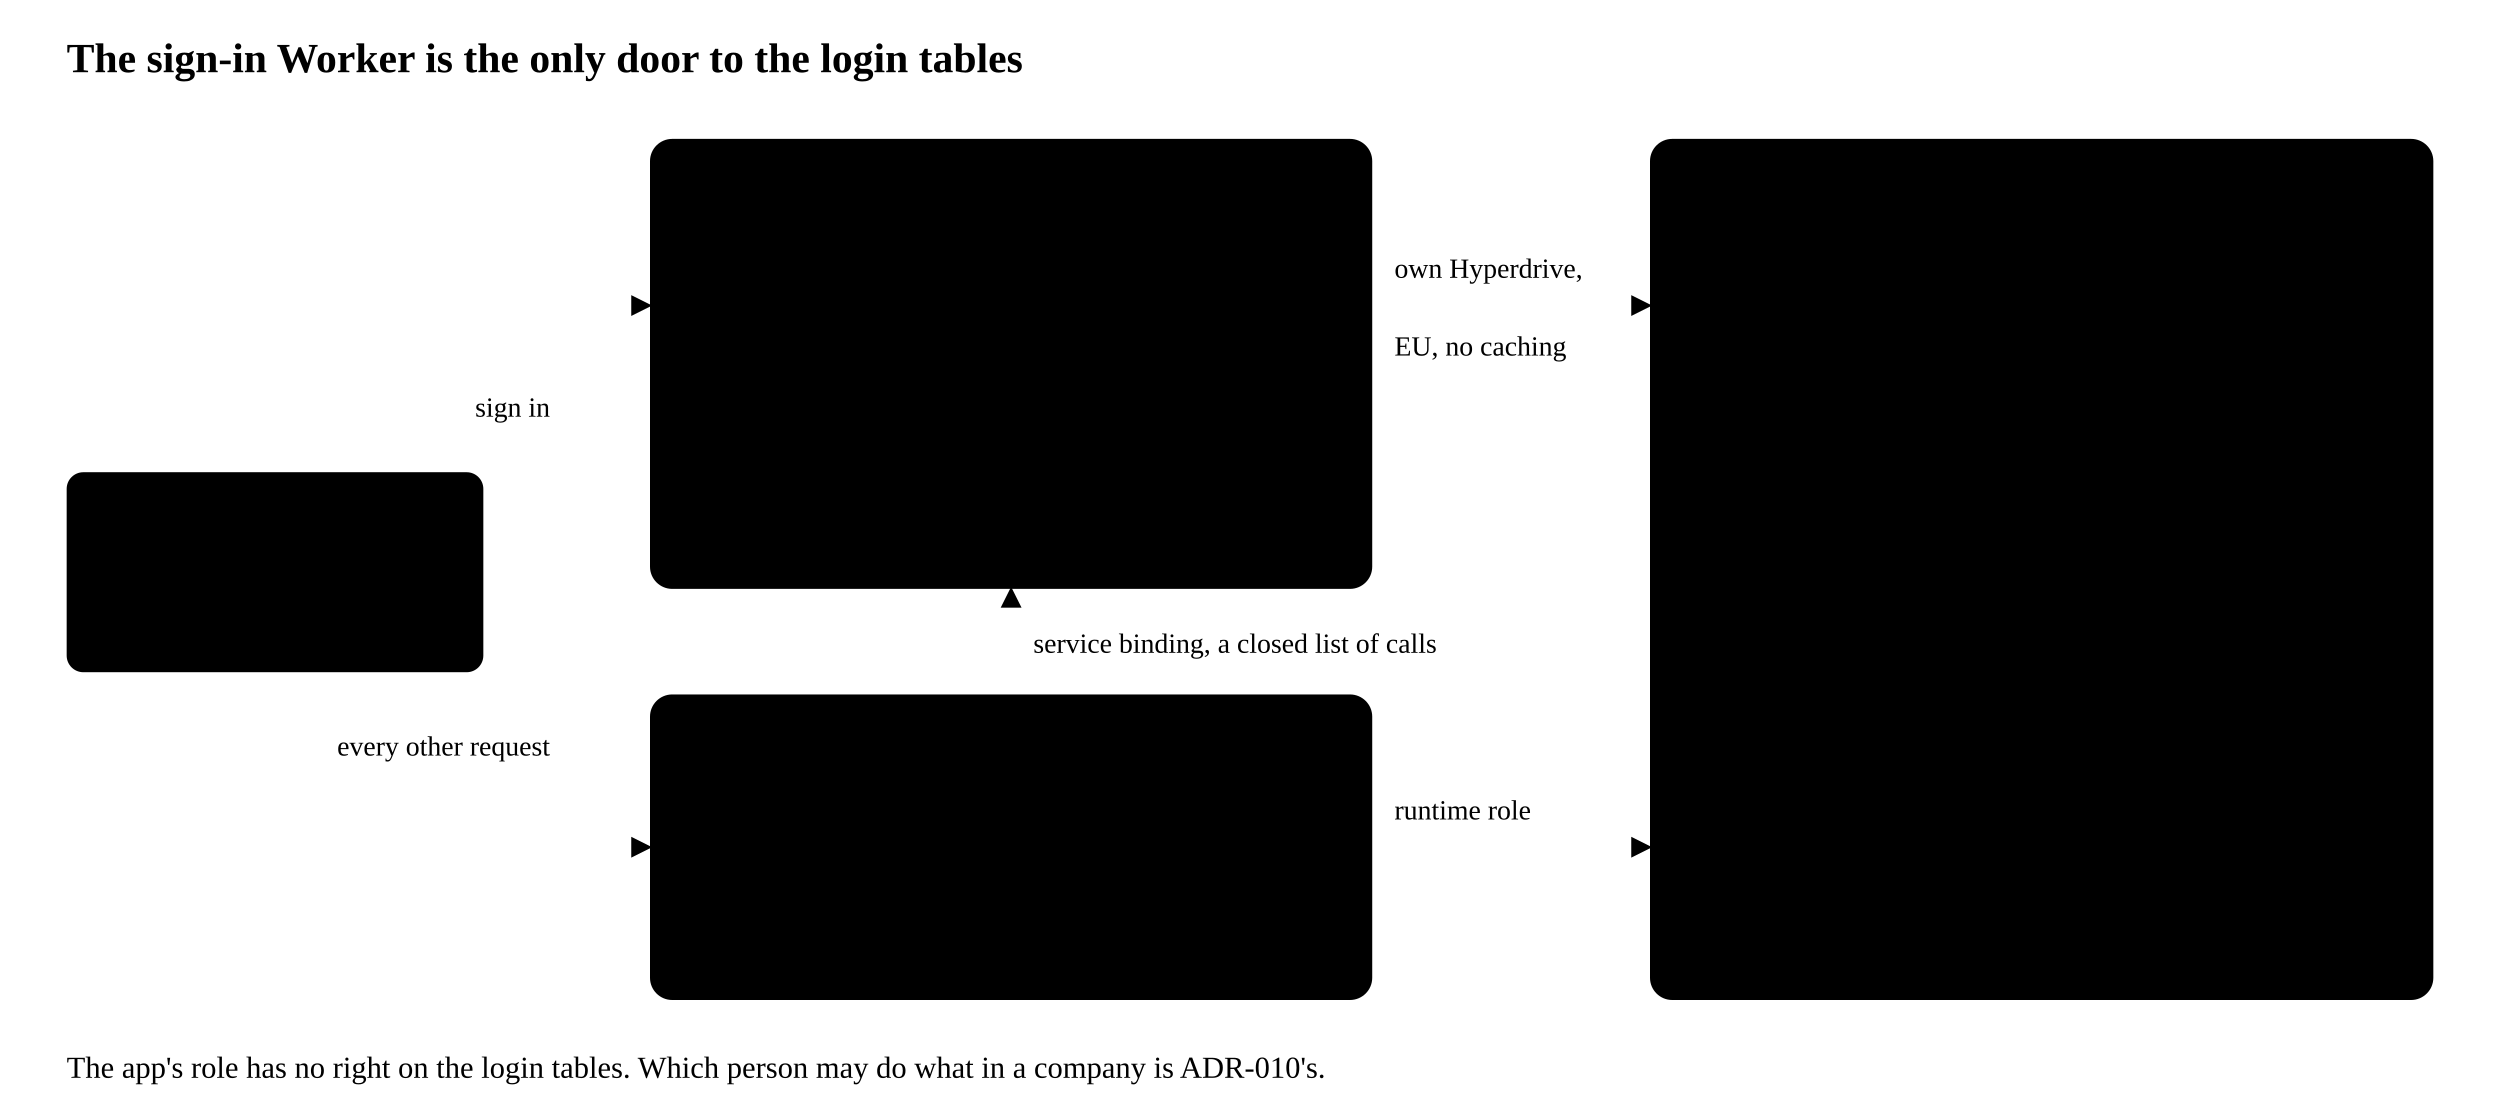
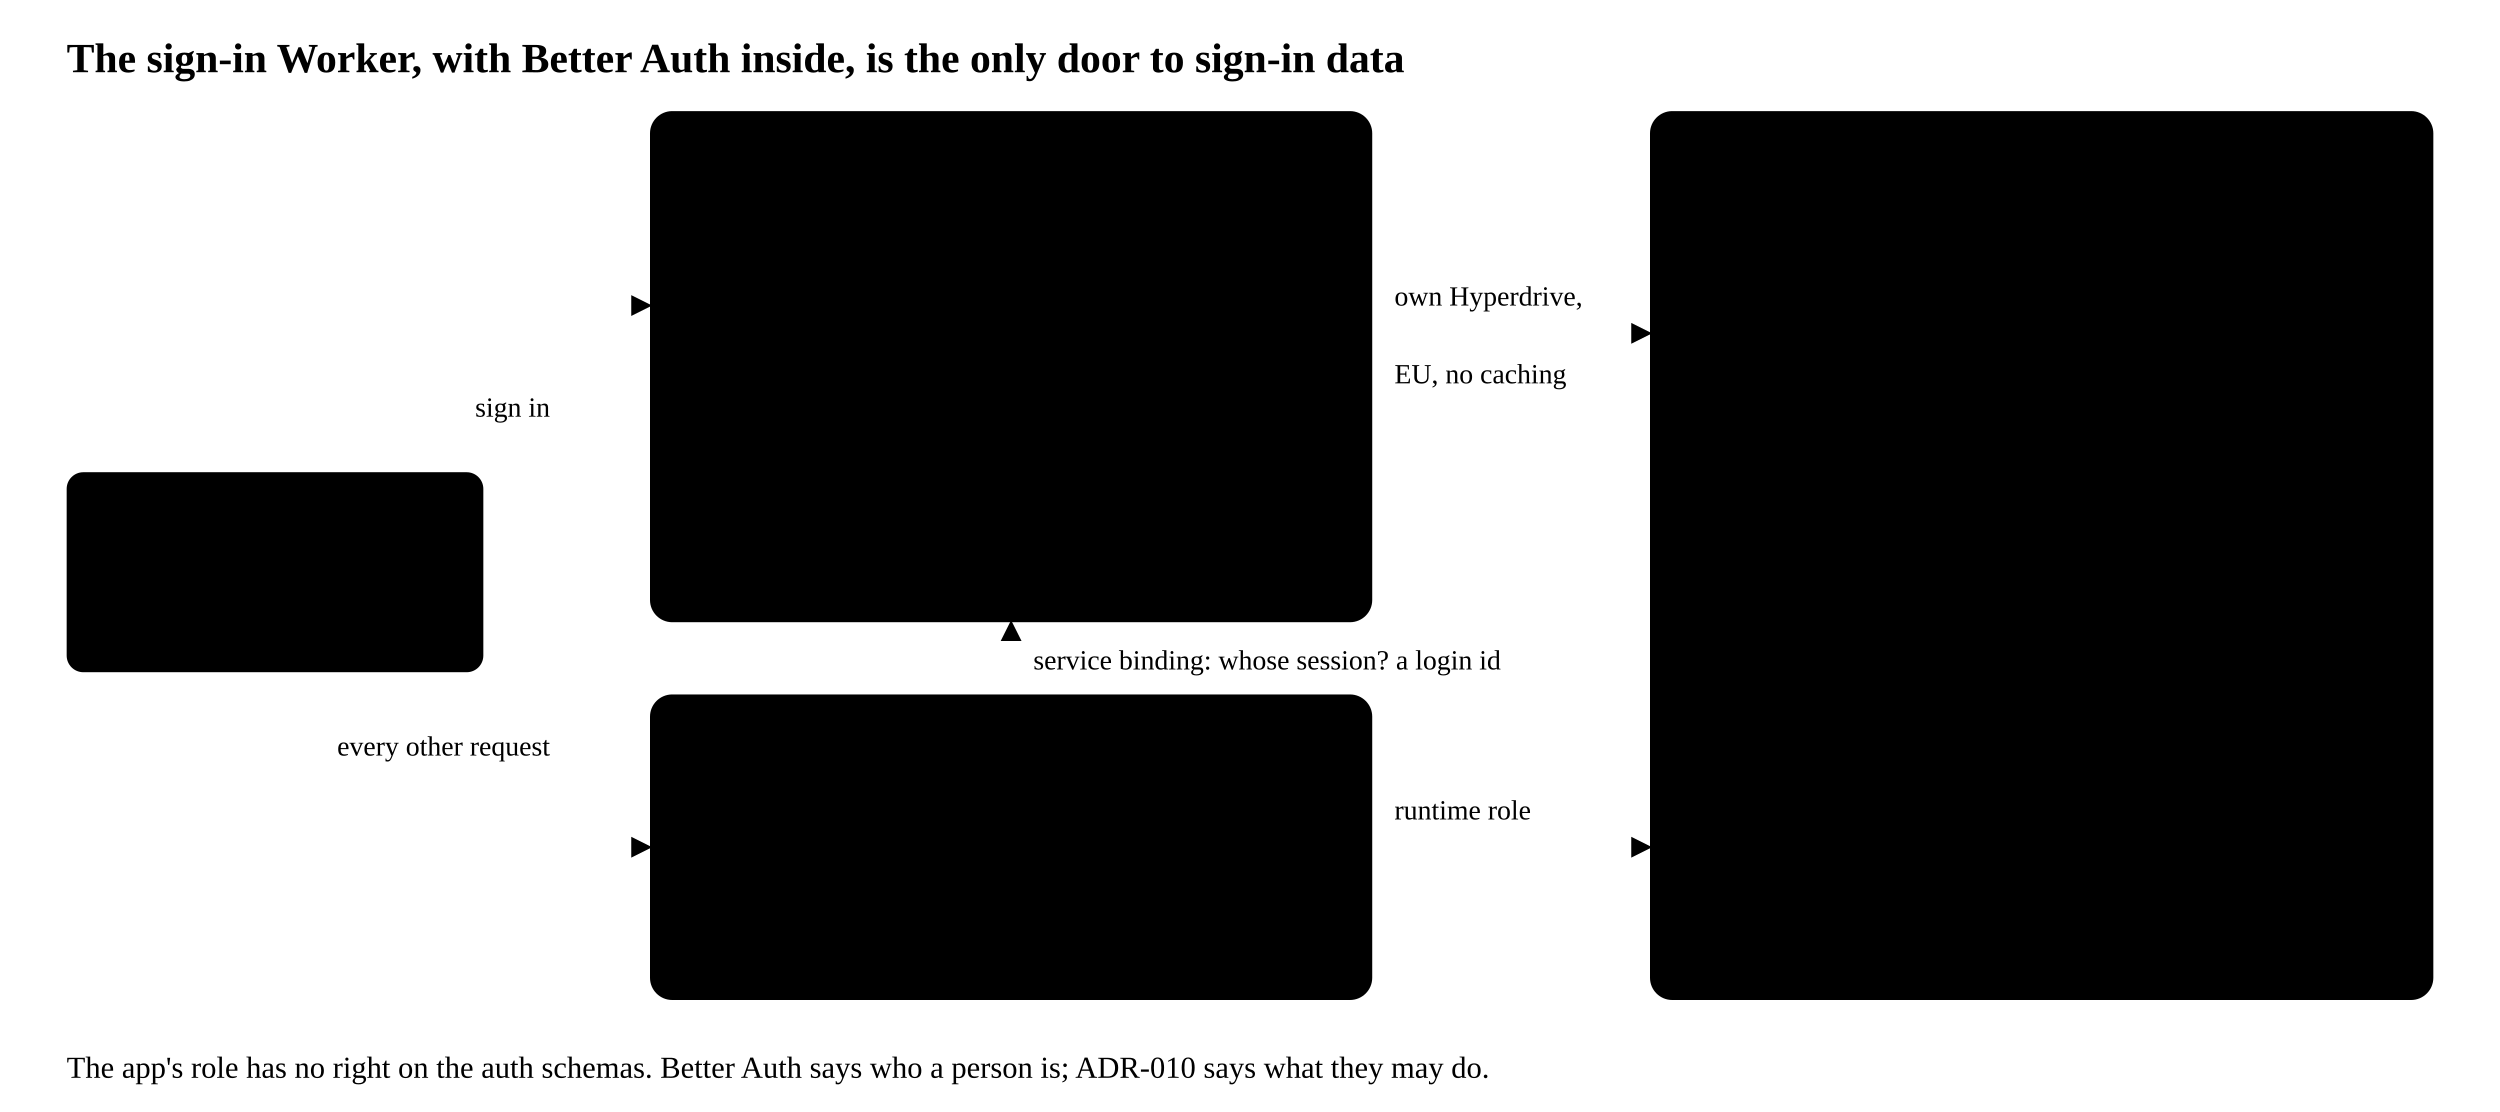
- <svg xmlns="http://www.w3.org/2000/svg" class="diagram" viewBox="0 0 900 400" role="img" aria-label="A person, or an operator on a managed laptop, signs in on the sign-in Worker's own pages with a passkey, or a password and an authenticator app code. The sign-in Worker holds the email-hash key and the sign-in key, has its own lockfile, CI job and deploy token, and alone reads and writes the login tables in the control database, through its own Hyperdrive connection in the EU with caching off. Every other request goes to the app Worker, which asks the sign-in Worker over a service binding, through a closed list of calls, whether the session is live, and never sees a password, a hash or an authenticator secret. The app Worker reads memberships and operator grants in control with the runtime role and sends every email. Dashed: later parts of the sign-in Worker, the email-hash key's rotation job, per-method switches and a login-history screen." font-size="13">
+ <svg xmlns="http://www.w3.org/2000/svg" class="diagram" viewBox="0 0 900 400" role="img" aria-label="A person, or an operator on a managed laptop, signs in on the sign-in Worker's own pages, served under the app's address, with a passkey, or a password and an authenticator app code. Inside the sign-in Worker, Better Auth does passkeys, passwords, codes, backup codes, sessions, rate limits and the bot check; Vervoro's small policy layer adds Amazon's password rules, the password lockout, the session limits and recovery. The sign-in Worker alone holds Better Auth's secret, has its own lockfile, CI job and deploy token, and alone reads and writes the auth and auth_policy schemas in the control database, through its own Hyperdrive connection in the EU with caching off. Every other request goes to the app Worker, which asks the sign-in Worker over a service binding, through a closed list of calls, whose session it carries, gets back a login id, and has Access decide memberships, roles and grants in control with the runtime role. It never sees a password, a code or a secret. Dashed: later parts, per-method switches and a login-history screen." font-size="13">
  <defs>
    <marker id="si-arrow" viewBox="0 0 10 10" refX="9" refY="5" markerWidth="6" markerHeight="6" orient="auto-start-reverse">
      <path d="M0 0L10 5L0 10z" class="edge-fill" />
    </marker>
  </defs>
-   <text x="24" y="26" font-size="15" font-weight="600" class="ink">The sign-in Worker is the only door to the login tables</text>
+   <text x="24" y="26" font-size="15" font-weight="600" class="ink">The sign-in Worker, with Better Auth inside, is the only door to sign-in data</text>
  <g class="edge" fill="none" stroke-width="1.25">
    <path d="M174 192H204V110H234" marker-end="url(#si-arrow)" />
    <path d="M174 222H204V305H234" marker-end="url(#si-arrow)" />
-     <path d="M364 250V212" marker-end="url(#si-arrow)" />
-     <path d="M494 110H594" marker-end="url(#si-arrow)" />
+     <path d="M364 250V224" marker-end="url(#si-arrow)" />
+     <path d="M494 120H594" marker-end="url(#si-arrow)" />
    <path d="M494 305H594" marker-end="url(#si-arrow)" />
  </g>
  <text x="198" y="150" text-anchor="end" font-size="10" class="quiet">sign in</text>
  <text x="198" y="272" text-anchor="end" font-size="10" class="quiet">every other request</text>
-   <text x="372" y="235" font-size="10" class="quiet">service binding, a closed list of calls</text>
-   <text x="502" y="100" font-size="10" class="quiet">own Hyperdrive,</text>
-   <text x="502" y="128" font-size="10" class="quiet">EU, no caching</text>
+   <text x="372" y="241" font-size="10" class="quiet">service binding: whose session? a login id</text>
+   <text x="502" y="110" font-size="10" class="quiet">own Hyperdrive,</text>
+   <text x="502" y="138" font-size="10" class="quiet">EU, no caching</text>
  <text x="502" y="295" font-size="10" class="quiet">runtime role</text>
  <rect x="24" y="170" width="150" height="72" rx="6" class="box" />
  <text x="99" y="194" text-anchor="middle" font-weight="600" class="ink">Person</text>
  <text x="99" y="212" text-anchor="middle" font-size="10.5" class="quiet">own phone or laptop;</text>
  <text x="99" y="227" text-anchor="middle" font-size="10.5" class="quiet">operator: managed laptop</text>
-   <rect x="234" y="50" width="260" height="162" rx="8" class="band" />
-   <text x="364" y="72" text-anchor="middle" font-weight="600" class="ink">Sign-in Worker</text>
-   <text x="364" y="93" text-anchor="middle" font-size="11" class="quiet">its own pages: passkey, or password + code</text>
-   <text x="364" y="109" text-anchor="middle" font-size="11" class="quiet">bot check before any password hash</text>
-   <text x="364" y="125" text-anchor="middle" font-size="11" class="quiet">holds the email-hash and sign-in keys</text>
-   <text x="364" y="141" text-anchor="middle" font-size="11" class="quiet">own lockfile, CI job and deploy token</text>
-   <rect x="250" y="152" width="228" height="48" rx="6" class="box" stroke-dasharray="4 3" />
-   <text x="364" y="172" text-anchor="middle" font-size="10.5" class="quiet">Later: email-hash key rotation job,</text>
-   <text x="364" y="188" text-anchor="middle" font-size="10.5" class="quiet">per-method switches, history screen</text>
+   <rect x="234" y="40" width="260" height="184" rx="8" class="band" />
+   <text x="364" y="60" text-anchor="middle" font-weight="600" class="ink">Sign-in Worker</text>
+   <text x="364" y="77" text-anchor="middle" font-size="11" class="quiet">its own pages, under the app's address</text>
+   <rect x="250" y="86" width="228" height="58" rx="6" class="box" />
+   <text x="364" y="105" text-anchor="middle" font-weight="600" class="ink">Better Auth</text>
+   <text x="364" y="121" text-anchor="middle" font-size="10.5" class="quiet">passkeys, password + code, backup codes,</text>
+   <text x="364" y="136" text-anchor="middle" font-size="10.5" class="quiet">sessions, rate limit, bot check</text>
+   <text x="364" y="160" text-anchor="middle" font-size="11" class="quiet">Vervoro policy: password rules, lockout,</text>
+   <text x="364" y="175" text-anchor="middle" font-size="11" class="quiet">session limits, recovery; holds the secret</text>
+   <rect x="250" y="186" width="228" height="28" rx="6" class="box" stroke-dasharray="4 3" />
+   <text x="364" y="204" text-anchor="middle" font-size="10.5" class="quiet">Later: per-method switches, history screen</text>
  <rect x="234" y="250" width="260" height="110" rx="8" class="band" />
  <text x="364" y="272" text-anchor="middle" font-weight="600" class="ink">App Worker</text>
-   <text x="364" y="293" text-anchor="middle" font-size="11" class="quiet">asks: session live? revoke, reset,</text>
-   <text x="364" y="309" text-anchor="middle" font-size="11" class="quiet">un-pause, incident commands</text>
-   <text x="364" y="329" text-anchor="middle" font-size="11" class="quiet">never sees a password, a hash</text>
-   <text x="364" y="345" text-anchor="middle" font-size="11" class="quiet">or a code secret; sends every email</text>
-   <rect x="594" y="50" width="282" height="310" rx="8" class="band" />
-   <text x="735" y="72" text-anchor="middle" font-weight="600" class="ink">Control database</text>
-   <rect x="610" y="86" width="250" height="74" rx="6" class="box" />
-   <text x="735" y="108" text-anchor="middle" font-weight="600" class="ink">Login tables</text>
-   <text x="735" y="126" text-anchor="middle" font-size="10.5" class="quiet">logins, methods, recovery codes, sessions</text>
-   <text x="735" y="142" text-anchor="middle" font-size="10.5" class="quiet">sign-in role only; values sealed</text>
+   <text x="364" y="293" text-anchor="middle" font-size="11" class="quiet">asks: session, enrol, reset, revoke,</text>
+   <text x="364" y="309" text-anchor="middle" font-size="11" class="quiet">set email, incident commands</text>
+   <text x="364" y="329" text-anchor="middle" font-size="11" class="quiet">gets a login id; Access decides the rest;</text>
+   <text x="364" y="345" text-anchor="middle" font-size="11" class="quiet">never sees a password, code or secret</text>
+   <rect x="594" y="40" width="282" height="320" rx="8" class="band" />
+   <text x="735" y="60" text-anchor="middle" font-weight="600" class="ink">Control database</text>
+   <rect x="610" y="76" width="250" height="90" rx="6" class="box" />
+   <text x="735" y="97" text-anchor="middle" font-weight="600" class="ink">Sign-in data</text>
+   <text x="735" y="115" text-anchor="middle" font-size="10.5" class="quiet">auth: Better Auth's tables, logins with</text>
+   <text x="735" y="130" text-anchor="middle" font-size="10.5" class="quiet">their email, sessions, methods</text>
+   <text x="735" y="145" text-anchor="middle" font-size="10.5" class="quiet">auth_policy: history, lockouts, waits</text>
+   <text x="735" y="160" text-anchor="middle" font-size="10.5" class="quiet">sign-in role only</text>
  <rect x="610" y="270" width="250" height="74" rx="6" class="box" />
  <text x="735" y="292" text-anchor="middle" font-weight="600" class="ink">Access data</text>
  <text x="735" y="310" text-anchor="middle" font-size="10.5" class="quiet">memberships, operator grants,</text>
  <text x="735" y="326" text-anchor="middle" font-size="10.5" class="quiet">the platform security log</text>
-   <text x="24" y="388" font-size="11" class="quiet">The app's role has no right on the login tables. Which person may do what in a company is ADR-010's.</text>
+   <text x="24" y="388" font-size="11" class="quiet">The app's role has no right on the auth schemas. Better Auth says who a person is; ADR-010 says what they may do.</text>
</svg>
